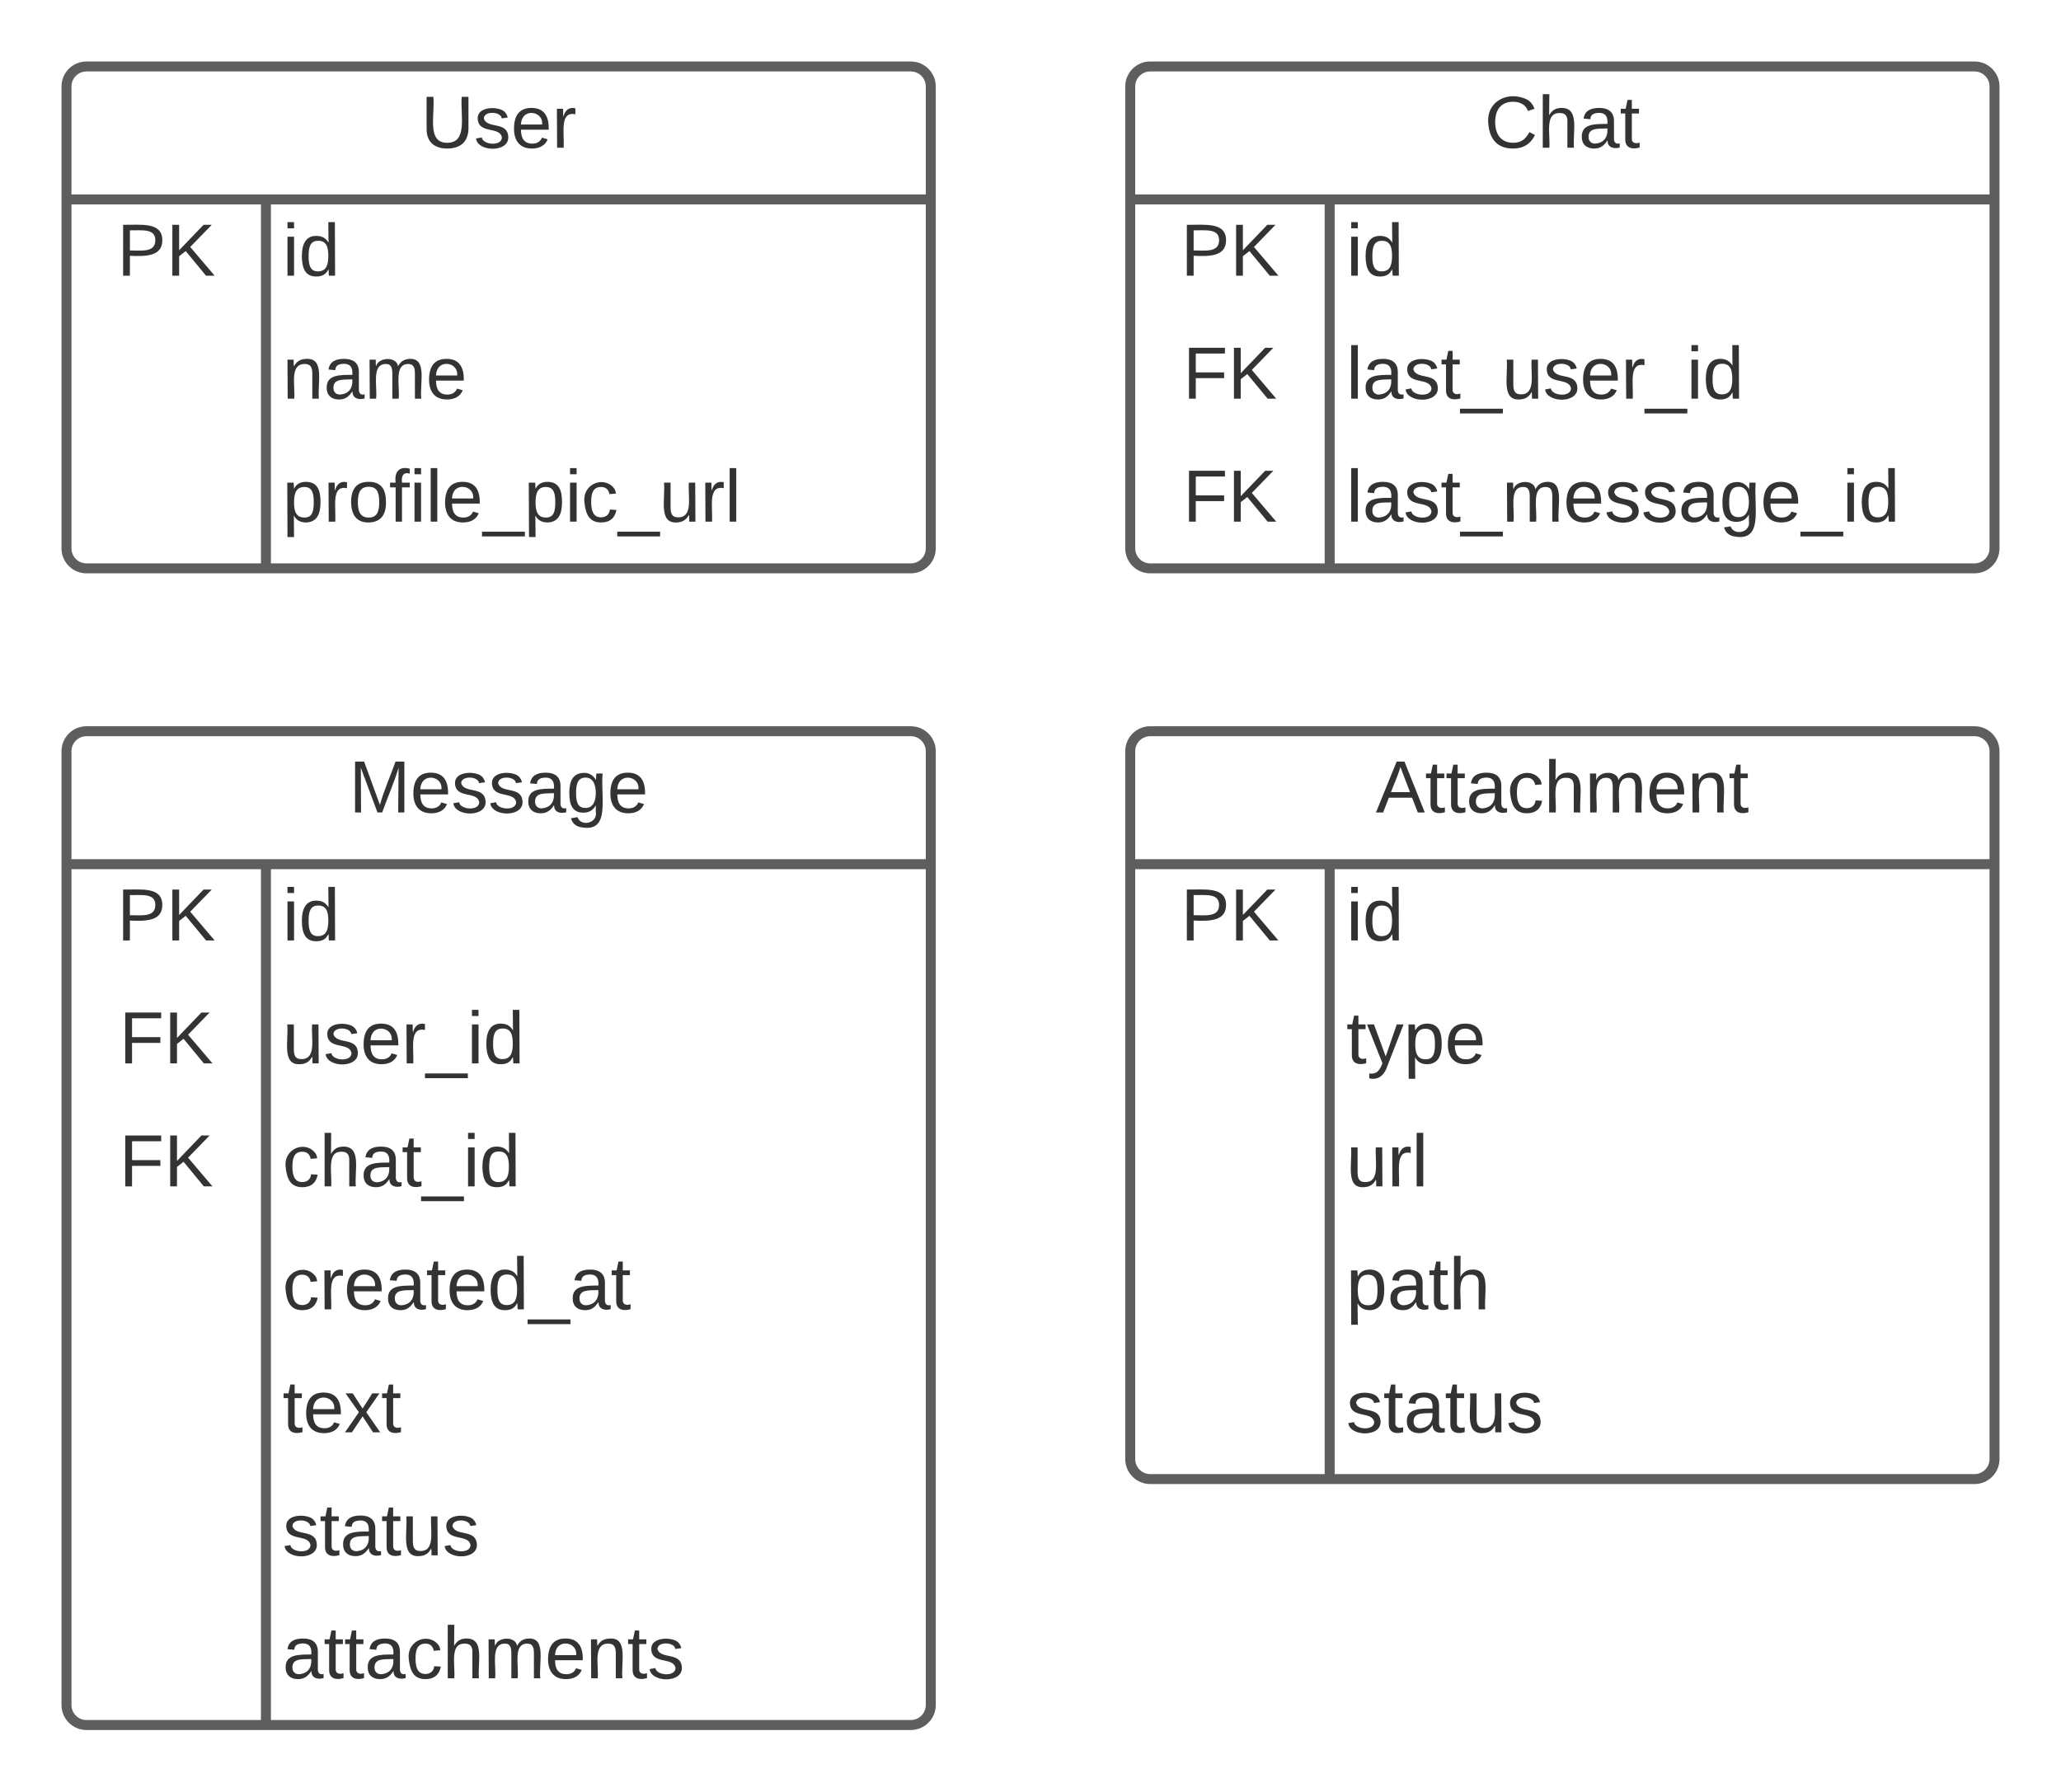
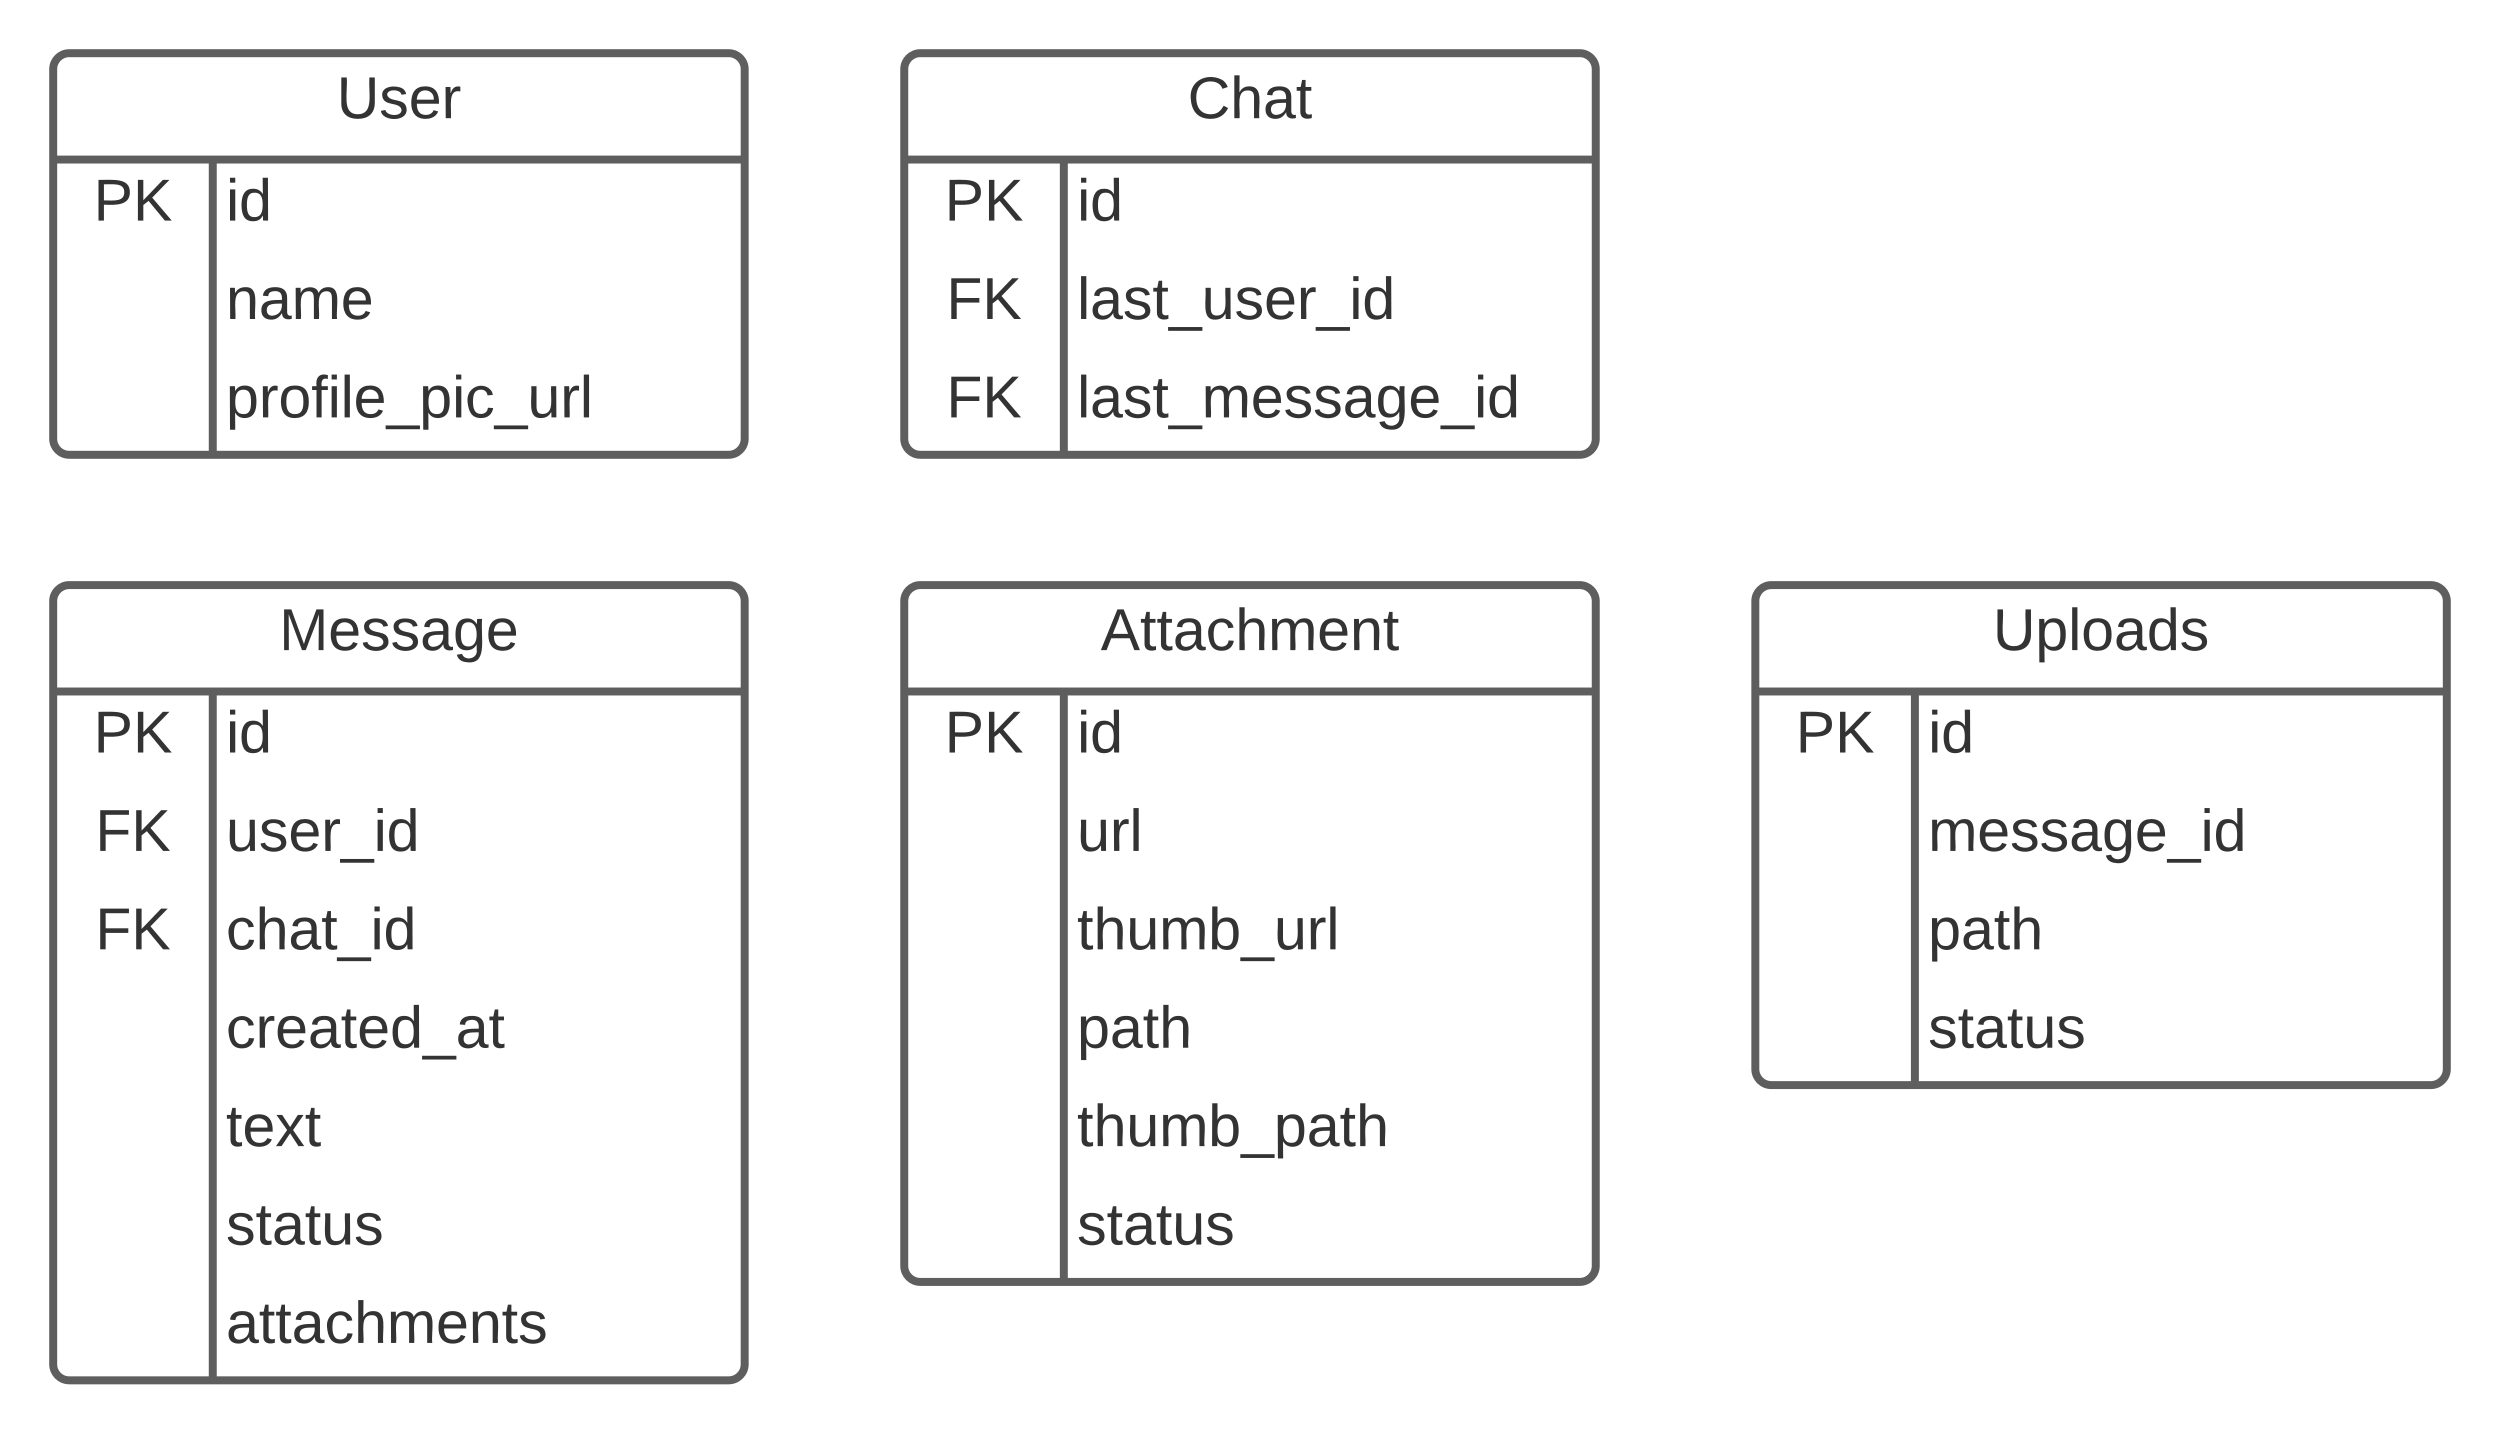
- <svg xmlns="http://www.w3.org/2000/svg" xmlns:ns1="lucid" xmlns:xlink="http://www.w3.org/1999/xlink" width="620" height="539">
+ <svg xmlns="http://www.w3.org/2000/svg" xmlns:ns1="lucid" xmlns:xlink="http://www.w3.org/1999/xlink" width="940" height="539">
  <g transform="translate(-60 -60)" ns1:page-tab-id="fNOv4vQICjYi">
    <path d="M0 0h1760v1360H0z" fill="#fff" />
    <path d="M400 86c0-3.3 2.7-6 6-6h248c3.3 0 6 2.7 6 6v139c0 3.3-2.7 6-6 6H406c-3.3 0-6-2.7-6-6z" fill="#fff" />
    <path d="M400 86c0-3.3 2.7-6 6-6h248c3.3 0 6 2.7 6 6v139c0 3.3-2.7 6-6 6H406c-3.3 0-6-2.7-6-6zM400 120h260M460 120v111" stroke="#5e5e5e" stroke-width="3" fill="none" />
    <use xlink:href="#a" transform="matrix(1,0,0,1,410,80) translate(96.57407 24.44444)" />
    <use xlink:href="#b" transform="matrix(1,0,0,1,405,122.5) translate(10.18519 20.44444)" />
    <use xlink:href="#c" transform="matrix(1,0,0,1,465,122.5) translate(0 20.44444)" />
    <use xlink:href="#d" transform="matrix(1,0,0,1,405,159.5) translate(10.83333 20.44444)" />
    <use xlink:href="#e" transform="matrix(1,0,0,1,465,159.5) translate(0 20.44444)" />
    <use xlink:href="#d" transform="matrix(1,0,0,1,405,196.5) translate(10.83333 20.44444)" />
    <use xlink:href="#f" transform="matrix(1,0,0,1,465,196.5) translate(0 20.44444)" />
    <path d="M80 86c0-3.3 2.7-6 6-6h248c3.3 0 6 2.7 6 6v139c0 3.3-2.7 6-6 6H86c-3.3 0-6-2.7-6-6z" fill="#fff" />
    <path d="M80 86c0-3.3 2.7-6 6-6h248c3.3 0 6 2.7 6 6v139c0 3.3-2.7 6-6 6H86c-3.3 0-6-2.7-6-6zM80 120h260M140 120v111" stroke="#5e5e5e" stroke-width="3" fill="none" />
    <use xlink:href="#g" transform="matrix(1,0,0,1,90,80) translate(96.60494 24.44444)" />
    <use xlink:href="#b" transform="matrix(1,0,0,1,85,122.5) translate(10.18519 20.44444)" />
    <use xlink:href="#c" transform="matrix(1,0,0,1,145,122.5) translate(0 20.44444)" />
    <use xlink:href="#h" transform="matrix(1,0,0,1,145,159.5) translate(0 20.44444)" />
    <use xlink:href="#i" transform="matrix(1,0,0,1,145,196.5) translate(0 20.44444)" />
    <path d="M80 286c0-3.3 2.7-6 6-6h248c3.3 0 6 2.7 6 6v287c0 3.3-2.7 6-6 6H86c-3.3 0-6-2.7-6-6z" fill="#fff" />
    <path d="M80 286c0-3.3 2.7-6 6-6h248c3.3 0 6 2.7 6 6v287c0 3.3-2.7 6-6 6H86c-3.3 0-6-2.7-6-6zM80 320h260M140 320v259" stroke="#5e5e5e" stroke-width="3" fill="none" />
    <use xlink:href="#j" transform="matrix(1,0,0,1,90,280) translate(74.96914 24.44444)" />
    <use xlink:href="#b" transform="matrix(1,0,0,1,85,322.5) translate(10.18519 20.44444)" />
    <use xlink:href="#c" transform="matrix(1,0,0,1,145,322.5) translate(0 20.44444)" />
    <use xlink:href="#d" transform="matrix(1,0,0,1,85,359.5) translate(10.83333 20.44444)" />
    <use xlink:href="#k" transform="matrix(1,0,0,1,145,359.5) translate(0 20.44444)" />
    <use xlink:href="#d" transform="matrix(1,0,0,1,85,396.5) translate(10.83333 20.44444)" />
    <use xlink:href="#l" transform="matrix(1,0,0,1,145,396.5) translate(0 20.44444)" />
    <use xlink:href="#m" transform="matrix(1,0,0,1,145,433.5) translate(0 20.44444)" />
    <use xlink:href="#n" transform="matrix(1,0,0,1,145,470.5) translate(0 20.44444)" />
    <use xlink:href="#o" transform="matrix(1,0,0,1,145,507.5) translate(0 20.44444)" />
    <use xlink:href="#p" transform="matrix(1,0,0,1,145,544.5) translate(0 20.44444)" />
-     <path d="M400 286c0-3.3 2.7-6 6-6h248c3.3 0 6 2.7 6 6v213c0 3.3-2.7 6-6 6H406c-3.3 0-6-2.7-6-6z" fill="#fff" />
-     <path d="M400 286c0-3.3 2.7-6 6-6h248c3.3 0 6 2.7 6 6v213c0 3.3-2.7 6-6 6H406c-3.3 0-6-2.7-6-6zM400 320h260M460 320v185" stroke="#5e5e5e" stroke-width="3" fill="none" />
+     <path d="M400 286c0-3.3 2.7-6 6-6h248c3.3 0 6 2.7 6 6v250c0 3.3-2.7 6-6 6H406c-3.3 0-6-2.7-6-6z" fill="#fff" />
+     <path d="M400 286c0-3.3 2.7-6 6-6h248c3.3 0 6 2.7 6 6v250c0 3.3-2.7 6-6 6H406c-3.3 0-6-2.7-6-6zM400 320h260M460 320v222" stroke="#5e5e5e" stroke-width="3" fill="none" />
    <use xlink:href="#q" transform="matrix(1,0,0,1,410,280) translate(63.85802 24.44444)" />
    <use xlink:href="#b" transform="matrix(1,0,0,1,405,322.5) translate(10.18519 20.44444)" />
    <use xlink:href="#c" transform="matrix(1,0,0,1,465,322.5) translate(0 20.44444)" />
    <use xlink:href="#r" transform="matrix(1,0,0,1,465,359.5) translate(0 20.44444)" />
    <use xlink:href="#s" transform="matrix(1,0,0,1,465,396.5) translate(0 20.44444)" />
    <use xlink:href="#t" transform="matrix(1,0,0,1,465,433.5) translate(0 20.44444)" />
-     <use xlink:href="#o" transform="matrix(1,0,0,1,465,470.5) translate(0 20.44444)" />
+     <use xlink:href="#u" transform="matrix(1,0,0,1,465,470.5) translate(0 20.44444)" />
+     <use xlink:href="#o" transform="matrix(1,0,0,1,465,507.5) translate(0 20.44444)" />
+     <path d="M720 286c0-3.3 2.7-6 6-6h248c3.3 0 6 2.7 6 6v176c0 3.3-2.7 6-6 6H726c-3.3 0-6-2.7-6-6z" fill="#fff" />
+     <path d="M720 286c0-3.3 2.7-6 6-6h248c3.3 0 6 2.7 6 6v176c0 3.3-2.7 6-6 6H726c-3.3 0-6-2.7-6-6zM720 320h260M780 320v148" stroke="#5e5e5e" stroke-width="3" fill="none" />
+     <use xlink:href="#v" transform="matrix(1,0,0,1,730,280) translate(79.32099 24.44444)" />
+     <use xlink:href="#b" transform="matrix(1,0,0,1,725,322.5) translate(10.18519 20.44444)" />
+     <use xlink:href="#c" transform="matrix(1,0,0,1,785,322.5) translate(0 20.44444)" />
+     <use xlink:href="#w" transform="matrix(1,0,0,1,785,359.5) translate(0 20.44444)" />
+     <use xlink:href="#t" transform="matrix(1,0,0,1,785,396.5) translate(0 20.44444)" />
+     <use xlink:href="#o" transform="matrix(1,0,0,1,785,433.5) translate(0 20.44444)" />
    <defs>
-       <path fill="#333" d="M212-179c-10-28-35-45-73-45-59 0-87 40-87 99 0 60 29 101 89 101 43 0 62-24 78-52l27 14C228-24 195 4 139 4 59 4 22-46 18-125c-6-104 99-153 187-111 19 9 31 26 39 46" id="u" />
-       <path fill="#333" d="M106-169C34-169 62-67 57 0H25v-261h32l-1 103c12-21 28-36 61-36 89 0 53 116 60 194h-32v-121c2-32-8-49-39-48" id="v" />
-       <path fill="#333" d="M141-36C126-15 110 5 73 4 37 3 15-17 15-53c-1-64 63-63 125-63 3-35-9-54-41-54-24 1-41 7-42 31l-33-3c5-37 33-52 76-52 45 0 72 20 72 64v82c-1 20 7 32 28 27v20c-31 9-61-2-59-35zM48-53c0 20 12 33 32 33 41-3 63-29 60-74-43 2-92-5-92 41" id="w" />
-       <path fill="#333" d="M59-47c-2 24 18 29 38 22v24C64 9 27 4 27-40v-127H5v-23h24l9-43h21v43h35v23H59v120" id="x" />
+       <path fill="#333" d="M212-179c-10-28-35-45-73-45-59 0-87 40-87 99 0 60 29 101 89 101 43 0 62-24 78-52l27 14C228-24 195 4 139 4 59 4 22-46 18-125c-6-104 99-153 187-111 19 9 31 26 39 46" id="x" />
+       <path fill="#333" d="M106-169C34-169 62-67 57 0H25v-261h32l-1 103c12-21 28-36 61-36 89 0 53 116 60 194h-32v-121c2-32-8-49-39-48" id="y" />
+       <path fill="#333" d="M141-36C126-15 110 5 73 4 37 3 15-17 15-53c-1-64 63-63 125-63 3-35-9-54-41-54-24 1-41 7-42 31l-33-3c5-37 33-52 76-52 45 0 72 20 72 64v82c-1 20 7 32 28 27v20c-31 9-61-2-59-35zM48-53c0 20 12 33 32 33 41-3 63-29 60-74-43 2-92-5-92 41" id="z" />
+       <path fill="#333" d="M59-47c-2 24 18 29 38 22v24C64 9 27 4 27-40v-127H5v-23h24l9-43h21v43h35v23H59v120" id="A" />
      <g id="a">
-         <use transform="matrix(0.0617284,0,0,0.0617284,0,0)" xlink:href="#u" />
-         <use transform="matrix(0.0617284,0,0,0.0617284,15.98765,0)" xlink:href="#v" />
-         <use transform="matrix(0.0617284,0,0,0.0617284,28.33333,0)" xlink:href="#w" />
-         <use transform="matrix(0.0617284,0,0,0.0617284,40.67901,0)" xlink:href="#x" />
-       </g>
-       <path fill="#333" d="M30-248c87 1 191-15 191 75 0 78-77 80-158 76V0H30v-248zm33 125c57 0 124 11 124-50 0-59-68-47-124-48v98" id="y" />
-       <path fill="#333" d="M194 0L95-120 63-95V0H30v-248h33v124l119-124h40L117-140 236 0h-42" id="z" />
+         <use transform="matrix(0.0617284,0,0,0.0617284,0,0)" xlink:href="#x" />
+         <use transform="matrix(0.0617284,0,0,0.0617284,15.98765,0)" xlink:href="#y" />
+         <use transform="matrix(0.0617284,0,0,0.0617284,28.33333,0)" xlink:href="#z" />
+         <use transform="matrix(0.0617284,0,0,0.0617284,40.67901,0)" xlink:href="#A" />
+       </g>
+       <path fill="#333" d="M30-248c87 1 191-15 191 75 0 78-77 80-158 76V0H30v-248zm33 125c57 0 124 11 124-50 0-59-68-47-124-48v98" id="B" />
+       <path fill="#333" d="M194 0L95-120 63-95V0H30v-248h33v124l119-124h40L117-140 236 0h-42" id="C" />
      <g id="b">
-         <use transform="matrix(0.0617284,0,0,0.0617284,0,0)" xlink:href="#y" />
-         <use transform="matrix(0.0617284,0,0,0.0617284,14.81481,0)" xlink:href="#z" />
-       </g>
-       <path fill="#333" d="M24-231v-30h32v30H24zM24 0v-190h32V0H24" id="A" />
-       <path fill="#333" d="M85-194c31 0 48 13 60 33l-1-100h32l1 261h-30c-2-10 0-23-3-31C134-8 116 4 85 4 32 4 16-35 15-94c0-66 23-100 70-100zm9 24c-40 0-46 34-46 75 0 40 6 74 45 74 42 0 51-32 51-76 0-42-9-74-50-73" id="B" />
+         <use transform="matrix(0.0617284,0,0,0.0617284,0,0)" xlink:href="#B" />
+         <use transform="matrix(0.0617284,0,0,0.0617284,14.81481,0)" xlink:href="#C" />
+       </g>
+       <path fill="#333" d="M24-231v-30h32v30H24zM24 0v-190h32V0H24" id="D" />
+       <path fill="#333" d="M85-194c31 0 48 13 60 33l-1-100h32l1 261h-30c-2-10 0-23-3-31C134-8 116 4 85 4 32 4 16-35 15-94c0-66 23-100 70-100zm9 24c-40 0-46 34-46 75 0 40 6 74 45 74 42 0 51-32 51-76 0-42-9-74-50-73" id="E" />
      <g id="c">
+         <use transform="matrix(0.0617284,0,0,0.0617284,0,0)" xlink:href="#D" />
+         <use transform="matrix(0.0617284,0,0,0.0617284,4.876543,0)" xlink:href="#E" />
+       </g>
+       <path fill="#333" d="M63-220v92h138v28H63V0H30v-248h175v28H63" id="F" />
+       <g id="d">
+         <use transform="matrix(0.0617284,0,0,0.0617284,0,0)" xlink:href="#F" />
+         <use transform="matrix(0.0617284,0,0,0.0617284,13.51852,0)" xlink:href="#C" />
+       </g>
+       <path fill="#333" d="M24 0v-261h32V0H24" id="G" />
+       <path fill="#333" d="M135-143c-3-34-86-38-87 0 15 53 115 12 119 90S17 21 10-45l28-5c4 36 97 45 98 0-10-56-113-15-118-90-4-57 82-63 122-42 12 7 21 19 24 35" id="H" />
+       <path fill="#333" d="M-5 72V49h209v23H-5" id="I" />
+       <path fill="#333" d="M84 4C-5 8 30-112 23-190h32v120c0 31 7 50 39 49 72-2 45-101 50-169h31l1 190h-30c-1-10 1-25-2-33-11 22-28 36-60 37" id="J" />
+       <path fill="#333" d="M100-194c63 0 86 42 84 106H49c0 40 14 67 53 68 26 1 43-12 49-29l28 8c-11 28-37 45-77 45C44 4 14-33 15-96c1-61 26-98 85-98zm52 81c6-60-76-77-97-28-3 7-6 17-6 28h103" id="K" />
+       <path fill="#333" d="M114-163C36-179 61-72 57 0H25l-1-190h30c1 12-1 29 2 39 6-27 23-49 58-41v29" id="L" />
+       <g id="e">
+         <use transform="matrix(0.0617284,0,0,0.0617284,0,0)" xlink:href="#G" />
+         <use transform="matrix(0.0617284,0,0,0.0617284,4.876543,0)" xlink:href="#z" />
+         <use transform="matrix(0.0617284,0,0,0.0617284,17.22222,0)" xlink:href="#H" />
+         <use transform="matrix(0.0617284,0,0,0.0617284,28.33333,0)" xlink:href="#A" />
+         <use transform="matrix(0.0617284,0,0,0.0617284,34.50617,0)" xlink:href="#I" />
+         <use transform="matrix(0.0617284,0,0,0.0617284,46.85185,0)" xlink:href="#J" />
+         <use transform="matrix(0.0617284,0,0,0.0617284,59.19753,0)" xlink:href="#H" />
+         <use transform="matrix(0.0617284,0,0,0.0617284,70.30864,0)" xlink:href="#K" />
+         <use transform="matrix(0.0617284,0,0,0.0617284,82.65432,0)" xlink:href="#L" />
+         <use transform="matrix(0.0617284,0,0,0.0617284,90,0)" xlink:href="#I" />
+         <use transform="matrix(0.0617284,0,0,0.0617284,102.3457,0)" xlink:href="#D" />
+         <use transform="matrix(0.0617284,0,0,0.0617284,107.2222,0)" xlink:href="#E" />
+       </g>
+       <path fill="#333" d="M210-169c-67 3-38 105-44 169h-31v-121c0-29-5-50-35-48C34-165 62-65 56 0H25l-1-190h30c1 10-1 24 2 32 10-44 99-50 107 0 11-21 27-35 58-36 85-2 47 119 55 194h-31v-121c0-29-5-49-35-48" id="M" />
+       <path fill="#333" d="M177-190C167-65 218 103 67 71c-23-6-38-20-44-43l32-5c15 47 100 32 89-28v-30C133-14 115 1 83 1 29 1 15-40 15-95c0-56 16-97 71-98 29-1 48 16 59 35 1-10 0-23 2-32h30zM94-22c36 0 50-32 50-73 0-42-14-75-50-75-39 0-46 34-46 75s6 73 46 73" id="N" />
+       <g id="f">
+         <use transform="matrix(0.0617284,0,0,0.0617284,0,0)" xlink:href="#G" />
+         <use transform="matrix(0.0617284,0,0,0.0617284,4.876543,0)" xlink:href="#z" />
+         <use transform="matrix(0.0617284,0,0,0.0617284,17.22222,0)" xlink:href="#H" />
+         <use transform="matrix(0.0617284,0,0,0.0617284,28.33333,0)" xlink:href="#A" />
+         <use transform="matrix(0.0617284,0,0,0.0617284,34.50617,0)" xlink:href="#I" />
+         <use transform="matrix(0.0617284,0,0,0.0617284,46.85185,0)" xlink:href="#M" />
+         <use transform="matrix(0.0617284,0,0,0.0617284,65.30864,0)" xlink:href="#K" />
+         <use transform="matrix(0.0617284,0,0,0.0617284,77.65432,0)" xlink:href="#H" />
+         <use transform="matrix(0.0617284,0,0,0.0617284,88.76543,0)" xlink:href="#H" />
+         <use transform="matrix(0.0617284,0,0,0.0617284,99.87654,0)" xlink:href="#z" />
+         <use transform="matrix(0.0617284,0,0,0.0617284,112.2222,0)" xlink:href="#N" />
+         <use transform="matrix(0.0617284,0,0,0.0617284,124.5679,0)" xlink:href="#K" />
+         <use transform="matrix(0.0617284,0,0,0.0617284,136.9136,0)" xlink:href="#I" />
+         <use transform="matrix(0.0617284,0,0,0.0617284,149.2593,0)" xlink:href="#D" />
+         <use transform="matrix(0.0617284,0,0,0.0617284,154.1358,0)" xlink:href="#E" />
+       </g>
+       <path fill="#333" d="M232-93c-1 65-40 97-104 97C67 4 28-28 28-90v-158h33c8 89-33 224 67 224 102 0 64-133 71-224h33v155" id="O" />
+       <g id="g">
+         <use transform="matrix(0.0617284,0,0,0.0617284,0,0)" xlink:href="#O" />
+         <use transform="matrix(0.0617284,0,0,0.0617284,15.98765,0)" xlink:href="#H" />
+         <use transform="matrix(0.0617284,0,0,0.0617284,27.09877,0)" xlink:href="#K" />
+         <use transform="matrix(0.0617284,0,0,0.0617284,39.44444,0)" xlink:href="#L" />
+       </g>
+       <path fill="#333" d="M117-194c89-4 53 116 60 194h-32v-121c0-31-8-49-39-48C34-167 62-67 57 0H25l-1-190h30c1 10-1 24 2 32 11-22 29-35 61-36" id="P" />
+       <g id="h">
+         <use transform="matrix(0.0617284,0,0,0.0617284,0,0)" xlink:href="#P" />
+         <use transform="matrix(0.0617284,0,0,0.0617284,12.34568,0)" xlink:href="#z" />
+         <use transform="matrix(0.0617284,0,0,0.0617284,24.69136,0)" xlink:href="#M" />
+         <use transform="matrix(0.0617284,0,0,0.0617284,43.14815,0)" xlink:href="#K" />
+       </g>
+       <path fill="#333" d="M115-194c55 1 70 41 70 98S169 2 115 4C84 4 66-9 55-30l1 105H24l-1-265h31l2 30c10-21 28-34 59-34zm-8 174c40 0 45-34 45-75s-6-73-45-74c-42 0-51 32-51 76 0 43 10 73 51 73" id="Q" />
+       <path fill="#333" d="M100-194c62-1 85 37 85 99 1 63-27 99-86 99S16-35 15-95c0-66 28-99 85-99zM99-20c44 1 53-31 53-75 0-43-8-75-51-75s-53 32-53 75 10 74 51 75" id="R" />
+       <path fill="#333" d="M101-234c-31-9-42 10-38 44h38v23H63V0H32v-167H5v-23h27c-7-52 17-82 69-68v24" id="S" />
+       <path fill="#333" d="M96-169c-40 0-48 33-48 73s9 75 48 75c24 0 41-14 43-38l32 2c-6 37-31 61-74 61-59 0-76-41-82-99-10-93 101-131 147-64 4 7 5 14 7 22l-32 3c-4-21-16-35-41-35" id="T" />
+       <g id="i">
+         <use transform="matrix(0.0617284,0,0,0.0617284,0,0)" xlink:href="#Q" />
+         <use transform="matrix(0.0617284,0,0,0.0617284,12.34568,0)" xlink:href="#L" />
+         <use transform="matrix(0.0617284,0,0,0.0617284,19.69136,0)" xlink:href="#R" />
+         <use transform="matrix(0.0617284,0,0,0.0617284,32.03704,0)" xlink:href="#S" />
+         <use transform="matrix(0.0617284,0,0,0.0617284,38.20988,0)" xlink:href="#D" />
+         <use transform="matrix(0.0617284,0,0,0.0617284,43.08642,0)" xlink:href="#G" />
+         <use transform="matrix(0.0617284,0,0,0.0617284,47.96296,0)" xlink:href="#K" />
+         <use transform="matrix(0.0617284,0,0,0.0617284,60.30864,0)" xlink:href="#I" />
+         <use transform="matrix(0.0617284,0,0,0.0617284,72.65432,0)" xlink:href="#Q" />
+         <use transform="matrix(0.0617284,0,0,0.0617284,85,0)" xlink:href="#D" />
+         <use transform="matrix(0.0617284,0,0,0.0617284,89.87654,0)" xlink:href="#T" />
+         <use transform="matrix(0.0617284,0,0,0.0617284,100.9877,0)" xlink:href="#I" />
+         <use transform="matrix(0.0617284,0,0,0.0617284,113.3333,0)" xlink:href="#J" />
+         <use transform="matrix(0.0617284,0,0,0.0617284,125.679,0)" xlink:href="#L" />
+         <use transform="matrix(0.0617284,0,0,0.0617284,133.0247,0)" xlink:href="#G" />
+       </g>
+       <path fill="#333" d="M240 0l2-218c-23 76-54 145-80 218h-23L58-218 59 0H30v-248h44l77 211c21-75 51-140 76-211h43V0h-30" id="U" />
+       <g id="j">
+         <use transform="matrix(0.0617284,0,0,0.0617284,0,0)" xlink:href="#U" />
+         <use transform="matrix(0.0617284,0,0,0.0617284,18.45679,0)" xlink:href="#K" />
+         <use transform="matrix(0.0617284,0,0,0.0617284,30.80247,0)" xlink:href="#H" />
+         <use transform="matrix(0.0617284,0,0,0.0617284,41.91358,0)" xlink:href="#H" />
+         <use transform="matrix(0.0617284,0,0,0.0617284,53.02469,0)" xlink:href="#z" />
+         <use transform="matrix(0.0617284,0,0,0.0617284,65.37037,0)" xlink:href="#N" />
+         <use transform="matrix(0.0617284,0,0,0.0617284,77.71605,0)" xlink:href="#K" />
+       </g>
+       <g id="k">
+         <use transform="matrix(0.0617284,0,0,0.0617284,0,0)" xlink:href="#J" />
+         <use transform="matrix(0.0617284,0,0,0.0617284,12.34568,0)" xlink:href="#H" />
+         <use transform="matrix(0.0617284,0,0,0.0617284,23.45679,0)" xlink:href="#K" />
+         <use transform="matrix(0.0617284,0,0,0.0617284,35.80247,0)" xlink:href="#L" />
+         <use transform="matrix(0.0617284,0,0,0.0617284,43.14815,0)" xlink:href="#I" />
+         <use transform="matrix(0.0617284,0,0,0.0617284,55.49383,0)" xlink:href="#D" />
+         <use transform="matrix(0.0617284,0,0,0.0617284,60.37037,0)" xlink:href="#E" />
+       </g>
+       <g id="l">
+         <use transform="matrix(0.0617284,0,0,0.0617284,0,0)" xlink:href="#T" />
+         <use transform="matrix(0.0617284,0,0,0.0617284,11.11111,0)" xlink:href="#y" />
+         <use transform="matrix(0.0617284,0,0,0.0617284,23.45679,0)" xlink:href="#z" />
+         <use transform="matrix(0.0617284,0,0,0.0617284,35.80247,0)" xlink:href="#A" />
+         <use transform="matrix(0.0617284,0,0,0.0617284,41.97531,0)" xlink:href="#I" />
+         <use transform="matrix(0.0617284,0,0,0.0617284,54.32099,0)" xlink:href="#D" />
+         <use transform="matrix(0.0617284,0,0,0.0617284,59.19753,0)" xlink:href="#E" />
+       </g>
+       <g id="m">
+         <use transform="matrix(0.0617284,0,0,0.0617284,0,0)" xlink:href="#T" />
+         <use transform="matrix(0.0617284,0,0,0.0617284,11.11111,0)" xlink:href="#L" />
+         <use transform="matrix(0.0617284,0,0,0.0617284,18.45679,0)" xlink:href="#K" />
+         <use transform="matrix(0.0617284,0,0,0.0617284,30.80247,0)" xlink:href="#z" />
+         <use transform="matrix(0.0617284,0,0,0.0617284,43.14815,0)" xlink:href="#A" />
+         <use transform="matrix(0.0617284,0,0,0.0617284,49.32099,0)" xlink:href="#K" />
+         <use transform="matrix(0.0617284,0,0,0.0617284,61.66667,0)" xlink:href="#E" />
+         <use transform="matrix(0.0617284,0,0,0.0617284,74.01235,0)" xlink:href="#I" />
+         <use transform="matrix(0.0617284,0,0,0.0617284,86.35802,0)" xlink:href="#z" />
+         <use transform="matrix(0.0617284,0,0,0.0617284,98.7037,0)" xlink:href="#A" />
+       </g>
+       <path fill="#333" d="M141 0L90-78 38 0H4l68-98-65-92h35l48 74 47-74h35l-64 92 68 98h-35" id="V" />
+       <g id="n">
        <use transform="matrix(0.0617284,0,0,0.0617284,0,0)" xlink:href="#A" />
-         <use transform="matrix(0.0617284,0,0,0.0617284,4.876543,0)" xlink:href="#B" />
-       </g>
-       <path fill="#333" d="M63-220v92h138v28H63V0H30v-248h175v28H63" id="C" />
-       <g id="d">
-         <use transform="matrix(0.0617284,0,0,0.0617284,0,0)" xlink:href="#C" />
-         <use transform="matrix(0.0617284,0,0,0.0617284,13.51852,0)" xlink:href="#z" />
-       </g>
-       <path fill="#333" d="M24 0v-261h32V0H24" id="D" />
-       <path fill="#333" d="M135-143c-3-34-86-38-87 0 15 53 115 12 119 90S17 21 10-45l28-5c4 36 97 45 98 0-10-56-113-15-118-90-4-57 82-63 122-42 12 7 21 19 24 35" id="E" />
-       <path fill="#333" d="M-5 72V49h209v23H-5" id="F" />
-       <path fill="#333" d="M84 4C-5 8 30-112 23-190h32v120c0 31 7 50 39 49 72-2 45-101 50-169h31l1 190h-30c-1-10 1-25-2-33-11 22-28 36-60 37" id="G" />
-       <path fill="#333" d="M100-194c63 0 86 42 84 106H49c0 40 14 67 53 68 26 1 43-12 49-29l28 8c-11 28-37 45-77 45C44 4 14-33 15-96c1-61 26-98 85-98zm52 81c6-60-76-77-97-28-3 7-6 17-6 28h103" id="H" />
-       <path fill="#333" d="M114-163C36-179 61-72 57 0H25l-1-190h30c1 12-1 29 2 39 6-27 23-49 58-41v29" id="I" />
-       <g id="e">
-         <use transform="matrix(0.0617284,0,0,0.0617284,0,0)" xlink:href="#D" />
-         <use transform="matrix(0.0617284,0,0,0.0617284,4.876543,0)" xlink:href="#w" />
-         <use transform="matrix(0.0617284,0,0,0.0617284,17.22222,0)" xlink:href="#E" />
-         <use transform="matrix(0.0617284,0,0,0.0617284,28.33333,0)" xlink:href="#x" />
-         <use transform="matrix(0.0617284,0,0,0.0617284,34.50617,0)" xlink:href="#F" />
-         <use transform="matrix(0.0617284,0,0,0.0617284,46.85185,0)" xlink:href="#G" />
-         <use transform="matrix(0.0617284,0,0,0.0617284,59.19753,0)" xlink:href="#E" />
-         <use transform="matrix(0.0617284,0,0,0.0617284,70.30864,0)" xlink:href="#H" />
-         <use transform="matrix(0.0617284,0,0,0.0617284,82.65432,0)" xlink:href="#I" />
-         <use transform="matrix(0.0617284,0,0,0.0617284,90,0)" xlink:href="#F" />
-         <use transform="matrix(0.0617284,0,0,0.0617284,102.3457,0)" xlink:href="#A" />
-         <use transform="matrix(0.0617284,0,0,0.0617284,107.2222,0)" xlink:href="#B" />
-       </g>
-       <path fill="#333" d="M210-169c-67 3-38 105-44 169h-31v-121c0-29-5-50-35-48C34-165 62-65 56 0H25l-1-190h30c1 10-1 24 2 32 10-44 99-50 107 0 11-21 27-35 58-36 85-2 47 119 55 194h-31v-121c0-29-5-49-35-48" id="J" />
-       <path fill="#333" d="M177-190C167-65 218 103 67 71c-23-6-38-20-44-43l32-5c15 47 100 32 89-28v-30C133-14 115 1 83 1 29 1 15-40 15-95c0-56 16-97 71-98 29-1 48 16 59 35 1-10 0-23 2-32h30zM94-22c36 0 50-32 50-73 0-42-14-75-50-75-39 0-46 34-46 75s6 73 46 73" id="K" />
-       <g id="f">
-         <use transform="matrix(0.0617284,0,0,0.0617284,0,0)" xlink:href="#D" />
-         <use transform="matrix(0.0617284,0,0,0.0617284,4.876543,0)" xlink:href="#w" />
-         <use transform="matrix(0.0617284,0,0,0.0617284,17.22222,0)" xlink:href="#E" />
-         <use transform="matrix(0.0617284,0,0,0.0617284,28.33333,0)" xlink:href="#x" />
-         <use transform="matrix(0.0617284,0,0,0.0617284,34.50617,0)" xlink:href="#F" />
-         <use transform="matrix(0.0617284,0,0,0.0617284,46.85185,0)" xlink:href="#J" />
-         <use transform="matrix(0.0617284,0,0,0.0617284,65.30864,0)" xlink:href="#H" />
-         <use transform="matrix(0.0617284,0,0,0.0617284,77.65432,0)" xlink:href="#E" />
-         <use transform="matrix(0.0617284,0,0,0.0617284,88.76543,0)" xlink:href="#E" />
-         <use transform="matrix(0.0617284,0,0,0.0617284,99.87654,0)" xlink:href="#w" />
-         <use transform="matrix(0.0617284,0,0,0.0617284,112.2222,0)" xlink:href="#K" />
-         <use transform="matrix(0.0617284,0,0,0.0617284,124.5679,0)" xlink:href="#H" />
-         <use transform="matrix(0.0617284,0,0,0.0617284,136.9136,0)" xlink:href="#F" />
-         <use transform="matrix(0.0617284,0,0,0.0617284,149.2593,0)" xlink:href="#A" />
-         <use transform="matrix(0.0617284,0,0,0.0617284,154.1358,0)" xlink:href="#B" />
-       </g>
-       <path fill="#333" d="M232-93c-1 65-40 97-104 97C67 4 28-28 28-90v-158h33c8 89-33 224 67 224 102 0 64-133 71-224h33v155" id="L" />
-       <g id="g">
-         <use transform="matrix(0.0617284,0,0,0.0617284,0,0)" xlink:href="#L" />
-         <use transform="matrix(0.0617284,0,0,0.0617284,15.98765,0)" xlink:href="#E" />
-         <use transform="matrix(0.0617284,0,0,0.0617284,27.09877,0)" xlink:href="#H" />
-         <use transform="matrix(0.0617284,0,0,0.0617284,39.44444,0)" xlink:href="#I" />
-       </g>
-       <path fill="#333" d="M117-194c89-4 53 116 60 194h-32v-121c0-31-8-49-39-48C34-167 62-67 57 0H25l-1-190h30c1 10-1 24 2 32 11-22 29-35 61-36" id="M" />
-       <g id="h">
+         <use transform="matrix(0.0617284,0,0,0.0617284,6.17284,0)" xlink:href="#K" />
+         <use transform="matrix(0.0617284,0,0,0.0617284,18.51852,0)" xlink:href="#V" />
+         <use transform="matrix(0.0617284,0,0,0.0617284,29.62963,0)" xlink:href="#A" />
+       </g>
+       <g id="o">
+         <use transform="matrix(0.0617284,0,0,0.0617284,0,0)" xlink:href="#H" />
+         <use transform="matrix(0.0617284,0,0,0.0617284,11.11111,0)" xlink:href="#A" />
+         <use transform="matrix(0.0617284,0,0,0.0617284,17.28395,0)" xlink:href="#z" />
+         <use transform="matrix(0.0617284,0,0,0.0617284,29.62963,0)" xlink:href="#A" />
+         <use transform="matrix(0.0617284,0,0,0.0617284,35.80247,0)" xlink:href="#J" />
+         <use transform="matrix(0.0617284,0,0,0.0617284,48.14815,0)" xlink:href="#H" />
+       </g>
+       <g id="p">
+         <use transform="matrix(0.0617284,0,0,0.0617284,0,0)" xlink:href="#z" />
+         <use transform="matrix(0.0617284,0,0,0.0617284,12.34568,0)" xlink:href="#A" />
+         <use transform="matrix(0.0617284,0,0,0.0617284,18.51852,0)" xlink:href="#A" />
+         <use transform="matrix(0.0617284,0,0,0.0617284,24.69136,0)" xlink:href="#z" />
+         <use transform="matrix(0.0617284,0,0,0.0617284,37.03704,0)" xlink:href="#T" />
+         <use transform="matrix(0.0617284,0,0,0.0617284,48.14815,0)" xlink:href="#y" />
+         <use transform="matrix(0.0617284,0,0,0.0617284,60.49383,0)" xlink:href="#M" />
+         <use transform="matrix(0.0617284,0,0,0.0617284,78.95062,0)" xlink:href="#K" />
+         <use transform="matrix(0.0617284,0,0,0.0617284,91.2963,0)" xlink:href="#P" />
+         <use transform="matrix(0.0617284,0,0,0.0617284,103.642,0)" xlink:href="#A" />
+         <use transform="matrix(0.0617284,0,0,0.0617284,109.8148,0)" xlink:href="#H" />
+       </g>
+       <path fill="#333" d="M205 0l-28-72H64L36 0H1l101-248h38L239 0h-34zm-38-99l-47-123c-12 45-31 82-46 123h93" id="W" />
+       <g id="q">
+         <use transform="matrix(0.0617284,0,0,0.0617284,0,0)" xlink:href="#W" />
+         <use transform="matrix(0.0617284,0,0,0.0617284,14.81481,0)" xlink:href="#A" />
+         <use transform="matrix(0.0617284,0,0,0.0617284,20.98765,0)" xlink:href="#A" />
+         <use transform="matrix(0.0617284,0,0,0.0617284,27.16049,0)" xlink:href="#z" />
+         <use transform="matrix(0.0617284,0,0,0.0617284,39.50617,0)" xlink:href="#T" />
+         <use transform="matrix(0.0617284,0,0,0.0617284,50.61728,0)" xlink:href="#y" />
+         <use transform="matrix(0.0617284,0,0,0.0617284,62.96296,0)" xlink:href="#M" />
+         <use transform="matrix(0.0617284,0,0,0.0617284,81.41975,0)" xlink:href="#K" />
+         <use transform="matrix(0.0617284,0,0,0.0617284,93.76543,0)" xlink:href="#P" />
+         <use transform="matrix(0.0617284,0,0,0.0617284,106.1111,0)" xlink:href="#A" />
+       </g>
+       <g id="r">
+         <use transform="matrix(0.0617284,0,0,0.0617284,0,0)" xlink:href="#J" />
+         <use transform="matrix(0.0617284,0,0,0.0617284,12.34568,0)" xlink:href="#L" />
+         <use transform="matrix(0.0617284,0,0,0.0617284,19.69136,0)" xlink:href="#G" />
+       </g>
+       <path fill="#333" d="M115-194c53 0 69 39 70 98 0 66-23 100-70 100C84 3 66-7 56-30L54 0H23l1-261h32v101c10-23 28-34 59-34zm-8 174c40 0 45-34 45-75 0-40-5-75-45-74-42 0-51 32-51 76 0 43 10 73 51 73" id="X" />
+       <g id="s">
+         <use transform="matrix(0.0617284,0,0,0.0617284,0,0)" xlink:href="#A" />
+         <use transform="matrix(0.0617284,0,0,0.0617284,6.17284,0)" xlink:href="#y" />
+         <use transform="matrix(0.0617284,0,0,0.0617284,18.51852,0)" xlink:href="#J" />
+         <use transform="matrix(0.0617284,0,0,0.0617284,30.8642,0)" xlink:href="#M" />
+         <use transform="matrix(0.0617284,0,0,0.0617284,49.32099,0)" xlink:href="#X" />
+         <use transform="matrix(0.0617284,0,0,0.0617284,61.66667,0)" xlink:href="#I" />
+         <use transform="matrix(0.0617284,0,0,0.0617284,74.01235,0)" xlink:href="#J" />
+         <use transform="matrix(0.0617284,0,0,0.0617284,86.35802,0)" xlink:href="#L" />
+         <use transform="matrix(0.0617284,0,0,0.0617284,93.7037,0)" xlink:href="#G" />
+       </g>
+       <g id="t">
+         <use transform="matrix(0.0617284,0,0,0.0617284,0,0)" xlink:href="#Q" />
+         <use transform="matrix(0.0617284,0,0,0.0617284,12.34568,0)" xlink:href="#z" />
+         <use transform="matrix(0.0617284,0,0,0.0617284,24.69136,0)" xlink:href="#A" />
+         <use transform="matrix(0.0617284,0,0,0.0617284,30.8642,0)" xlink:href="#y" />
+       </g>
+       <g id="u">
+         <use transform="matrix(0.0617284,0,0,0.0617284,0,0)" xlink:href="#A" />
+         <use transform="matrix(0.0617284,0,0,0.0617284,6.17284,0)" xlink:href="#y" />
+         <use transform="matrix(0.0617284,0,0,0.0617284,18.51852,0)" xlink:href="#J" />
+         <use transform="matrix(0.0617284,0,0,0.0617284,30.8642,0)" xlink:href="#M" />
+         <use transform="matrix(0.0617284,0,0,0.0617284,49.32099,0)" xlink:href="#X" />
+         <use transform="matrix(0.0617284,0,0,0.0617284,61.66667,0)" xlink:href="#I" />
+         <use transform="matrix(0.0617284,0,0,0.0617284,74.01235,0)" xlink:href="#Q" />
+         <use transform="matrix(0.0617284,0,0,0.0617284,86.35802,0)" xlink:href="#z" />
+         <use transform="matrix(0.0617284,0,0,0.0617284,98.7037,0)" xlink:href="#A" />
+         <use transform="matrix(0.0617284,0,0,0.0617284,104.8765,0)" xlink:href="#y" />
+       </g>
+       <g id="v">
+         <use transform="matrix(0.0617284,0,0,0.0617284,0,0)" xlink:href="#O" />
+         <use transform="matrix(0.0617284,0,0,0.0617284,15.98765,0)" xlink:href="#Q" />
+         <use transform="matrix(0.0617284,0,0,0.0617284,28.33333,0)" xlink:href="#G" />
+         <use transform="matrix(0.0617284,0,0,0.0617284,33.20988,0)" xlink:href="#R" />
+         <use transform="matrix(0.0617284,0,0,0.0617284,45.55556,0)" xlink:href="#z" />
+         <use transform="matrix(0.0617284,0,0,0.0617284,57.90123,0)" xlink:href="#E" />
+         <use transform="matrix(0.0617284,0,0,0.0617284,70.24691,0)" xlink:href="#H" />
+       </g>
+       <g id="w">
        <use transform="matrix(0.0617284,0,0,0.0617284,0,0)" xlink:href="#M" />
-         <use transform="matrix(0.0617284,0,0,0.0617284,12.34568,0)" xlink:href="#w" />
-         <use transform="matrix(0.0617284,0,0,0.0617284,24.69136,0)" xlink:href="#J" />
-         <use transform="matrix(0.0617284,0,0,0.0617284,43.14815,0)" xlink:href="#H" />
-       </g>
-       <path fill="#333" d="M115-194c55 1 70 41 70 98S169 2 115 4C84 4 66-9 55-30l1 105H24l-1-265h31l2 30c10-21 28-34 59-34zm-8 174c40 0 45-34 45-75s-6-73-45-74c-42 0-51 32-51 76 0 43 10 73 51 73" id="N" />
-       <path fill="#333" d="M100-194c62-1 85 37 85 99 1 63-27 99-86 99S16-35 15-95c0-66 28-99 85-99zM99-20c44 1 53-31 53-75 0-43-8-75-51-75s-53 32-53 75 10 74 51 75" id="O" />
-       <path fill="#333" d="M101-234c-31-9-42 10-38 44h38v23H63V0H32v-167H5v-23h27c-7-52 17-82 69-68v24" id="P" />
-       <path fill="#333" d="M96-169c-40 0-48 33-48 73s9 75 48 75c24 0 41-14 43-38l32 2c-6 37-31 61-74 61-59 0-76-41-82-99-10-93 101-131 147-64 4 7 5 14 7 22l-32 3c-4-21-16-35-41-35" id="Q" />
-       <g id="i">
-         <use transform="matrix(0.0617284,0,0,0.0617284,0,0)" xlink:href="#N" />
-         <use transform="matrix(0.0617284,0,0,0.0617284,12.34568,0)" xlink:href="#I" />
-         <use transform="matrix(0.0617284,0,0,0.0617284,19.69136,0)" xlink:href="#O" />
-         <use transform="matrix(0.0617284,0,0,0.0617284,32.03704,0)" xlink:href="#P" />
-         <use transform="matrix(0.0617284,0,0,0.0617284,38.20988,0)" xlink:href="#A" />
-         <use transform="matrix(0.0617284,0,0,0.0617284,43.08642,0)" xlink:href="#D" />
-         <use transform="matrix(0.0617284,0,0,0.0617284,47.96296,0)" xlink:href="#H" />
-         <use transform="matrix(0.0617284,0,0,0.0617284,60.30864,0)" xlink:href="#F" />
-         <use transform="matrix(0.0617284,0,0,0.0617284,72.65432,0)" xlink:href="#N" />
-         <use transform="matrix(0.0617284,0,0,0.0617284,85,0)" xlink:href="#A" />
-         <use transform="matrix(0.0617284,0,0,0.0617284,89.87654,0)" xlink:href="#Q" />
-         <use transform="matrix(0.0617284,0,0,0.0617284,100.9877,0)" xlink:href="#F" />
-         <use transform="matrix(0.0617284,0,0,0.0617284,113.3333,0)" xlink:href="#G" />
-         <use transform="matrix(0.0617284,0,0,0.0617284,125.679,0)" xlink:href="#I" />
-         <use transform="matrix(0.0617284,0,0,0.0617284,133.0247,0)" xlink:href="#D" />
-       </g>
-       <path fill="#333" d="M240 0l2-218c-23 76-54 145-80 218h-23L58-218 59 0H30v-248h44l77 211c21-75 51-140 76-211h43V0h-30" id="R" />
-       <g id="j">
-         <use transform="matrix(0.0617284,0,0,0.0617284,0,0)" xlink:href="#R" />
-         <use transform="matrix(0.0617284,0,0,0.0617284,18.45679,0)" xlink:href="#H" />
-         <use transform="matrix(0.0617284,0,0,0.0617284,30.80247,0)" xlink:href="#E" />
-         <use transform="matrix(0.0617284,0,0,0.0617284,41.91358,0)" xlink:href="#E" />
-         <use transform="matrix(0.0617284,0,0,0.0617284,53.02469,0)" xlink:href="#w" />
-         <use transform="matrix(0.0617284,0,0,0.0617284,65.37037,0)" xlink:href="#K" />
-         <use transform="matrix(0.0617284,0,0,0.0617284,77.71605,0)" xlink:href="#H" />
-       </g>
-       <g id="k">
-         <use transform="matrix(0.0617284,0,0,0.0617284,0,0)" xlink:href="#G" />
-         <use transform="matrix(0.0617284,0,0,0.0617284,12.34568,0)" xlink:href="#E" />
-         <use transform="matrix(0.0617284,0,0,0.0617284,23.45679,0)" xlink:href="#H" />
-         <use transform="matrix(0.0617284,0,0,0.0617284,35.80247,0)" xlink:href="#I" />
-         <use transform="matrix(0.0617284,0,0,0.0617284,43.14815,0)" xlink:href="#F" />
-         <use transform="matrix(0.0617284,0,0,0.0617284,55.49383,0)" xlink:href="#A" />
-         <use transform="matrix(0.0617284,0,0,0.0617284,60.37037,0)" xlink:href="#B" />
-       </g>
-       <g id="l">
-         <use transform="matrix(0.0617284,0,0,0.0617284,0,0)" xlink:href="#Q" />
-         <use transform="matrix(0.0617284,0,0,0.0617284,11.11111,0)" xlink:href="#v" />
-         <use transform="matrix(0.0617284,0,0,0.0617284,23.45679,0)" xlink:href="#w" />
-         <use transform="matrix(0.0617284,0,0,0.0617284,35.80247,0)" xlink:href="#x" />
-         <use transform="matrix(0.0617284,0,0,0.0617284,41.97531,0)" xlink:href="#F" />
-         <use transform="matrix(0.0617284,0,0,0.0617284,54.32099,0)" xlink:href="#A" />
-         <use transform="matrix(0.0617284,0,0,0.0617284,59.19753,0)" xlink:href="#B" />
-       </g>
-       <g id="m">
-         <use transform="matrix(0.0617284,0,0,0.0617284,0,0)" xlink:href="#Q" />
-         <use transform="matrix(0.0617284,0,0,0.0617284,11.11111,0)" xlink:href="#I" />
-         <use transform="matrix(0.0617284,0,0,0.0617284,18.45679,0)" xlink:href="#H" />
-         <use transform="matrix(0.0617284,0,0,0.0617284,30.80247,0)" xlink:href="#w" />
-         <use transform="matrix(0.0617284,0,0,0.0617284,43.14815,0)" xlink:href="#x" />
-         <use transform="matrix(0.0617284,0,0,0.0617284,49.32099,0)" xlink:href="#H" />
-         <use transform="matrix(0.0617284,0,0,0.0617284,61.66667,0)" xlink:href="#B" />
-         <use transform="matrix(0.0617284,0,0,0.0617284,74.01235,0)" xlink:href="#F" />
-         <use transform="matrix(0.0617284,0,0,0.0617284,86.35802,0)" xlink:href="#w" />
-         <use transform="matrix(0.0617284,0,0,0.0617284,98.7037,0)" xlink:href="#x" />
-       </g>
-       <path fill="#333" d="M141 0L90-78 38 0H4l68-98-65-92h35l48 74 47-74h35l-64 92 68 98h-35" id="S" />
-       <g id="n">
-         <use transform="matrix(0.0617284,0,0,0.0617284,0,0)" xlink:href="#x" />
-         <use transform="matrix(0.0617284,0,0,0.0617284,6.17284,0)" xlink:href="#H" />
-         <use transform="matrix(0.0617284,0,0,0.0617284,18.51852,0)" xlink:href="#S" />
-         <use transform="matrix(0.0617284,0,0,0.0617284,29.62963,0)" xlink:href="#x" />
-       </g>
-       <g id="o">
-         <use transform="matrix(0.0617284,0,0,0.0617284,0,0)" xlink:href="#E" />
-         <use transform="matrix(0.0617284,0,0,0.0617284,11.11111,0)" xlink:href="#x" />
-         <use transform="matrix(0.0617284,0,0,0.0617284,17.28395,0)" xlink:href="#w" />
-         <use transform="matrix(0.0617284,0,0,0.0617284,29.62963,0)" xlink:href="#x" />
-         <use transform="matrix(0.0617284,0,0,0.0617284,35.80247,0)" xlink:href="#G" />
-         <use transform="matrix(0.0617284,0,0,0.0617284,48.14815,0)" xlink:href="#E" />
-       </g>
-       <g id="p">
-         <use transform="matrix(0.0617284,0,0,0.0617284,0,0)" xlink:href="#w" />
-         <use transform="matrix(0.0617284,0,0,0.0617284,12.34568,0)" xlink:href="#x" />
-         <use transform="matrix(0.0617284,0,0,0.0617284,18.51852,0)" xlink:href="#x" />
-         <use transform="matrix(0.0617284,0,0,0.0617284,24.69136,0)" xlink:href="#w" />
-         <use transform="matrix(0.0617284,0,0,0.0617284,37.03704,0)" xlink:href="#Q" />
-         <use transform="matrix(0.0617284,0,0,0.0617284,48.14815,0)" xlink:href="#v" />
-         <use transform="matrix(0.0617284,0,0,0.0617284,60.49383,0)" xlink:href="#J" />
-         <use transform="matrix(0.0617284,0,0,0.0617284,78.95062,0)" xlink:href="#H" />
-         <use transform="matrix(0.0617284,0,0,0.0617284,91.2963,0)" xlink:href="#M" />
-         <use transform="matrix(0.0617284,0,0,0.0617284,103.642,0)" xlink:href="#x" />
-         <use transform="matrix(0.0617284,0,0,0.0617284,109.8148,0)" xlink:href="#E" />
-       </g>
-       <path fill="#333" d="M205 0l-28-72H64L36 0H1l101-248h38L239 0h-34zm-38-99l-47-123c-12 45-31 82-46 123h93" id="T" />
-       <g id="q">
-         <use transform="matrix(0.0617284,0,0,0.0617284,0,0)" xlink:href="#T" />
-         <use transform="matrix(0.0617284,0,0,0.0617284,14.81481,0)" xlink:href="#x" />
-         <use transform="matrix(0.0617284,0,0,0.0617284,20.98765,0)" xlink:href="#x" />
-         <use transform="matrix(0.0617284,0,0,0.0617284,27.16049,0)" xlink:href="#w" />
-         <use transform="matrix(0.0617284,0,0,0.0617284,39.50617,0)" xlink:href="#Q" />
-         <use transform="matrix(0.0617284,0,0,0.0617284,50.61728,0)" xlink:href="#v" />
-         <use transform="matrix(0.0617284,0,0,0.0617284,62.96296,0)" xlink:href="#J" />
-         <use transform="matrix(0.0617284,0,0,0.0617284,81.41975,0)" xlink:href="#H" />
-         <use transform="matrix(0.0617284,0,0,0.0617284,93.76543,0)" xlink:href="#M" />
-         <use transform="matrix(0.0617284,0,0,0.0617284,106.1111,0)" xlink:href="#x" />
-       </g>
-       <path fill="#333" d="M179-190L93 31C79 59 56 82 12 73V49c39 6 53-20 64-50L1-190h34L92-34l54-156h33" id="U" />
-       <g id="r">
-         <use transform="matrix(0.0617284,0,0,0.0617284,0,0)" xlink:href="#x" />
-         <use transform="matrix(0.0617284,0,0,0.0617284,6.17284,0)" xlink:href="#U" />
-         <use transform="matrix(0.0617284,0,0,0.0617284,17.28395,0)" xlink:href="#N" />
-         <use transform="matrix(0.0617284,0,0,0.0617284,29.62963,0)" xlink:href="#H" />
-       </g>
-       <g id="s">
-         <use transform="matrix(0.0617284,0,0,0.0617284,0,0)" xlink:href="#G" />
-         <use transform="matrix(0.0617284,0,0,0.0617284,12.34568,0)" xlink:href="#I" />
-         <use transform="matrix(0.0617284,0,0,0.0617284,19.69136,0)" xlink:href="#D" />
-       </g>
-       <g id="t">
-         <use transform="matrix(0.0617284,0,0,0.0617284,0,0)" xlink:href="#N" />
-         <use transform="matrix(0.0617284,0,0,0.0617284,12.34568,0)" xlink:href="#w" />
-         <use transform="matrix(0.0617284,0,0,0.0617284,24.69136,0)" xlink:href="#x" />
-         <use transform="matrix(0.0617284,0,0,0.0617284,30.8642,0)" xlink:href="#v" />
+         <use transform="matrix(0.0617284,0,0,0.0617284,18.45679,0)" xlink:href="#K" />
+         <use transform="matrix(0.0617284,0,0,0.0617284,30.80247,0)" xlink:href="#H" />
+         <use transform="matrix(0.0617284,0,0,0.0617284,41.91358,0)" xlink:href="#H" />
+         <use transform="matrix(0.0617284,0,0,0.0617284,53.02469,0)" xlink:href="#z" />
+         <use transform="matrix(0.0617284,0,0,0.0617284,65.37037,0)" xlink:href="#N" />
+         <use transform="matrix(0.0617284,0,0,0.0617284,77.71605,0)" xlink:href="#K" />
+         <use transform="matrix(0.0617284,0,0,0.0617284,90.06173,0)" xlink:href="#I" />
+         <use transform="matrix(0.0617284,0,0,0.0617284,102.4074,0)" xlink:href="#D" />
+         <use transform="matrix(0.0617284,0,0,0.0617284,107.284,0)" xlink:href="#E" />
      </g>
    </defs>
  </g>
</svg>
